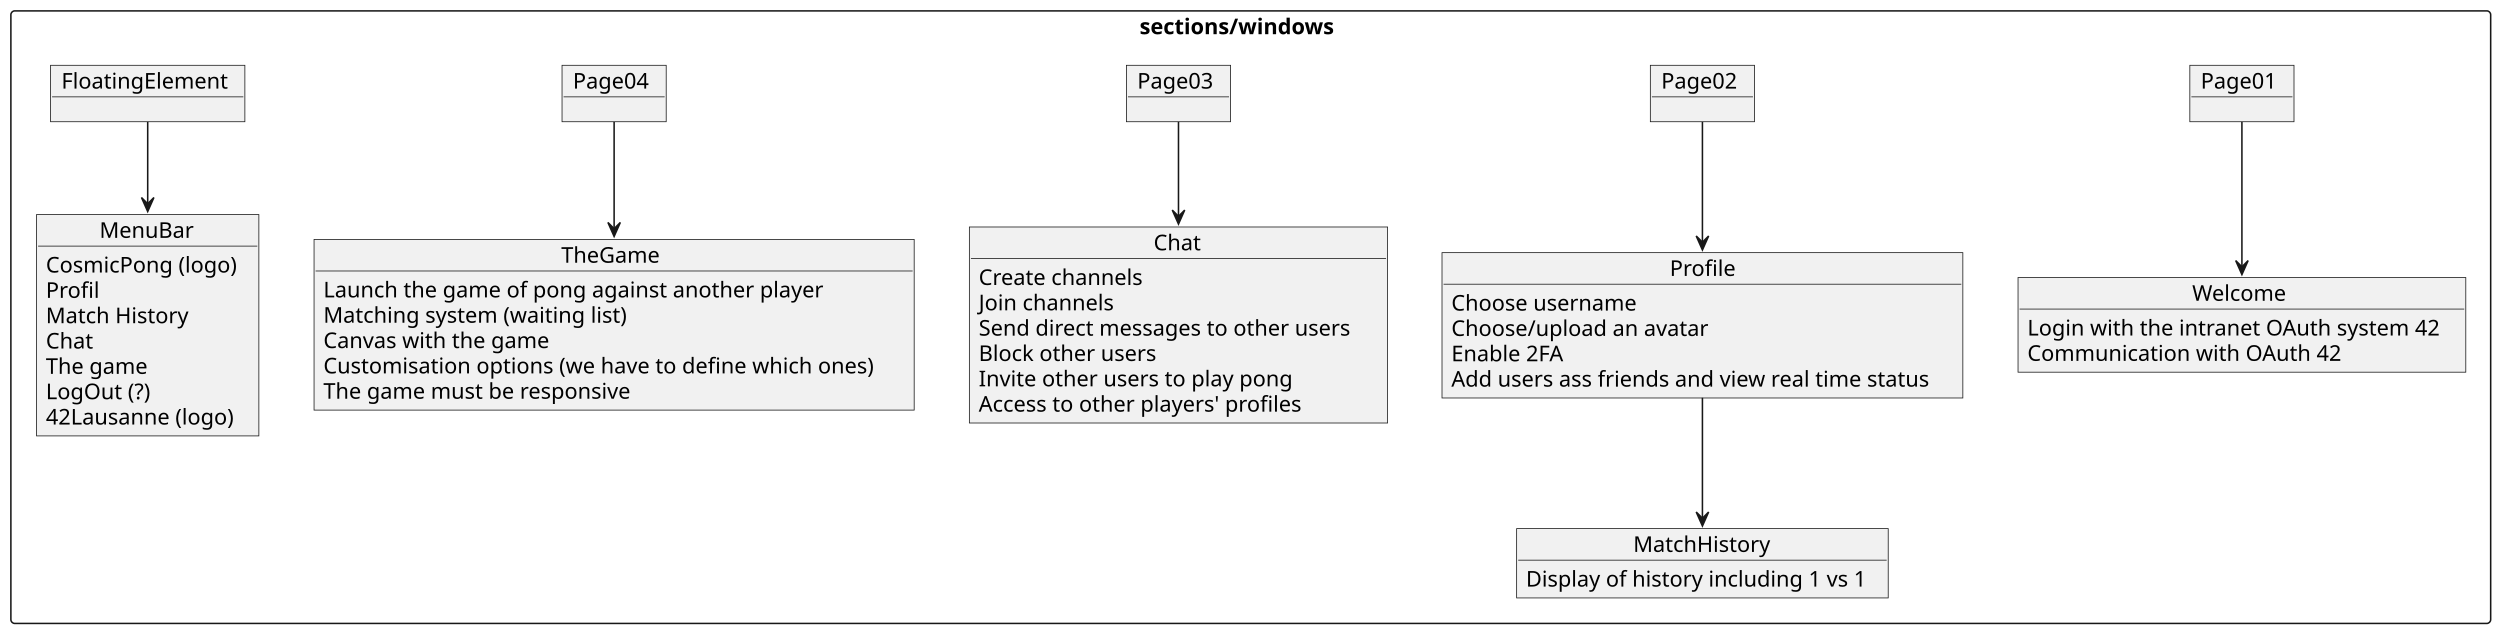
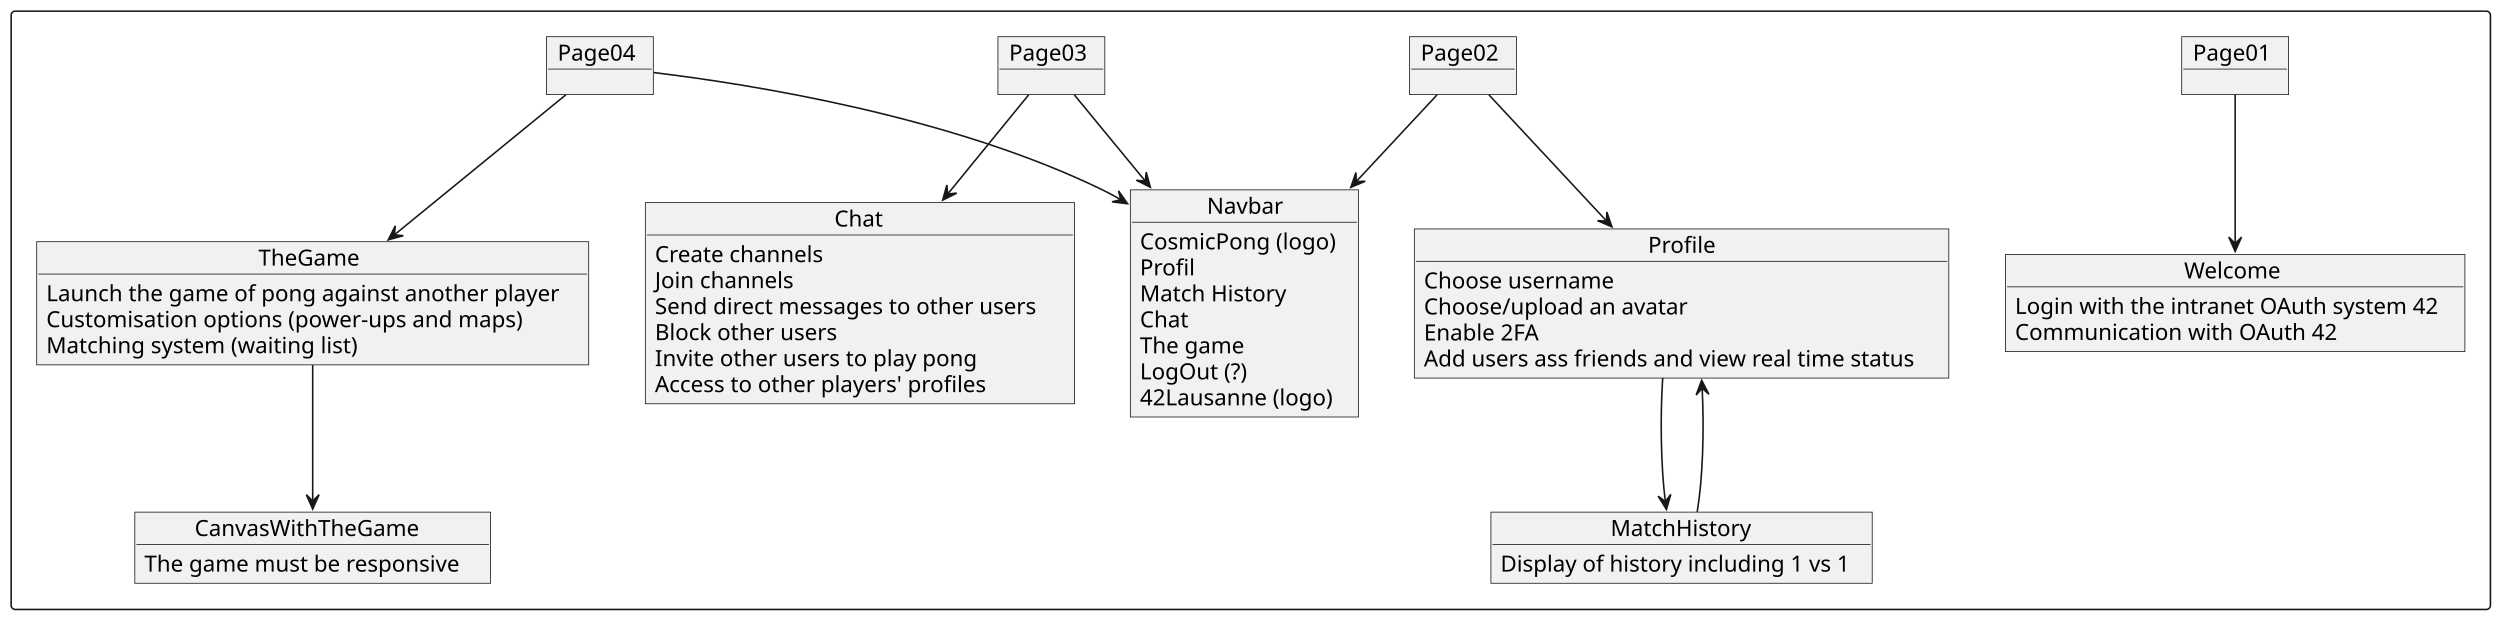
- <svg xmlns="http://www.w3.org/2000/svg" contentStyleType="text/css" height="407px" preserveAspectRatio="none" style="width:1608px;height:407px;background:#FFFFFF;" version="1.1" viewBox="0 0 1608 407" width="1608px" zoomAndPan="magnify">
+ <svg xmlns="http://www.w3.org/2000/svg" contentStyleType="text/css" height="388px" preserveAspectRatio="none" style="width:1567px;height:388px;background:#FFFFFF;" version="1.1" viewBox="0 0 1567 388" width="1567px" zoomAndPan="magnify">
  <defs />
  <g>
-     <g id="cluster_sections/windows">
-       <rect fill="none" height="394" rx="2.5" ry="2.5" style="stroke:#181818;stroke-width:1.0;" width="1595" x="7" y="7" />
-       <text fill="#000000" font-family="sans-serif" font-size="14" font-weight="bold" lengthAdjust="spacing" textLength="143" x="733" y="21.995">sections/windows</text>
+     <g id="cluster_##2">
+       <rect fill="none" height="375" rx="2.5" ry="2.5" style="stroke:#181818;stroke-width:1.0;" width="1554" x="7" y="7" />
    </g>
    <g id="elem_Page01">
-       <rect fill="#F1F1F1" height="36.297" style="stroke:#181818;stroke-width:0.5;" width="67" x="1408.5" y="42" />
-       <text fill="#000000" font-family="sans-serif" font-size="14" lengthAdjust="spacing" textLength="53" x="1415.5" y="56.995">Page01</text>
-       <line style="stroke:#181818;stroke-width:0.5;" x1="1409.5" x2="1474.5" y1="62.297" y2="62.297" />
+       <rect fill="#F1F1F1" height="36.297" style="stroke:#181818;stroke-width:0.5;" width="67" x="1367.5" y="23" />
+       <text fill="#000000" font-family="sans-serif" font-size="14" lengthAdjust="spacing" textLength="53" x="1374.5" y="37.995">Page01</text>
+       <line style="stroke:#181818;stroke-width:0.5;" x1="1368.5" x2="1433.5" y1="43.297" y2="43.297" />
    </g>
    <g id="elem_Page02">
-       <rect fill="#F1F1F1" height="36.297" style="stroke:#181818;stroke-width:0.5;" width="67" x="1061.5" y="42" />
-       <text fill="#000000" font-family="sans-serif" font-size="14" lengthAdjust="spacing" textLength="53" x="1068.5" y="56.995">Page02</text>
-       <line style="stroke:#181818;stroke-width:0.5;" x1="1062.5" x2="1127.5" y1="62.297" y2="62.297" />
+       <rect fill="#F1F1F1" height="36.297" style="stroke:#181818;stroke-width:0.5;" width="67" x="883.5" y="23" />
+       <text fill="#000000" font-family="sans-serif" font-size="14" lengthAdjust="spacing" textLength="53" x="890.5" y="37.995">Page02</text>
+       <line style="stroke:#181818;stroke-width:0.5;" x1="884.5" x2="949.5" y1="43.297" y2="43.297" />
    </g>
    <g id="elem_Page03">
-       <rect fill="#F1F1F1" height="36.297" style="stroke:#181818;stroke-width:0.5;" width="67" x="724.5" y="42" />
-       <text fill="#000000" font-family="sans-serif" font-size="14" lengthAdjust="spacing" textLength="53" x="731.5" y="56.995">Page03</text>
-       <line style="stroke:#181818;stroke-width:0.5;" x1="725.5" x2="790.5" y1="62.297" y2="62.297" />
+       <rect fill="#F1F1F1" height="36.297" style="stroke:#181818;stroke-width:0.5;" width="67" x="625.5" y="23" />
+       <text fill="#000000" font-family="sans-serif" font-size="14" lengthAdjust="spacing" textLength="53" x="632.5" y="37.995">Page03</text>
+       <line style="stroke:#181818;stroke-width:0.5;" x1="626.5" x2="691.5" y1="43.297" y2="43.297" />
    </g>
    <g id="elem_Page04">
-       <rect fill="#F1F1F1" height="36.297" style="stroke:#181818;stroke-width:0.5;" width="67" x="361.5" y="42" />
-       <text fill="#000000" font-family="sans-serif" font-size="14" lengthAdjust="spacing" textLength="53" x="368.5" y="56.995">Page04</text>
-       <line style="stroke:#181818;stroke-width:0.5;" x1="362.5" x2="427.5" y1="62.297" y2="62.297" />
-     </g>
-     <g id="elem_FloatingElement">
-       <rect fill="#F1F1F1" height="36.297" style="stroke:#181818;stroke-width:0.5;" width="125" x="32.5" y="42" />
-       <text fill="#000000" font-family="sans-serif" font-size="14" lengthAdjust="spacing" textLength="111" x="39.5" y="56.995">FloatingElement</text>
-       <line style="stroke:#181818;stroke-width:0.5;" x1="33.5" x2="156.5" y1="62.297" y2="62.297" />
+       <rect fill="#F1F1F1" height="36.297" style="stroke:#181818;stroke-width:0.5;" width="67" x="342.5" y="23" />
+       <text fill="#000000" font-family="sans-serif" font-size="14" lengthAdjust="spacing" textLength="53" x="349.5" y="37.995">Page04</text>
+       <line style="stroke:#181818;stroke-width:0.5;" x1="343.5" x2="408.5" y1="43.297" y2="43.297" />
    </g>
    <g id="elem_Welcome">
-       <rect fill="#F1F1F1" height="60.891" style="stroke:#181818;stroke-width:0.5;" width="288" x="1298" y="178.5" />
-       <text fill="#000000" font-family="sans-serif" font-size="14" lengthAdjust="spacing" textLength="64" x="1410" y="193.495">Welcome</text>
-       <line style="stroke:#181818;stroke-width:0.5;" x1="1299" x2="1585" y1="198.797" y2="198.797" />
-       <text fill="#000000" font-family="sans-serif" font-size="14" lengthAdjust="spacing" textLength="276" x="1304" y="215.792">Login with the intranet OAuth system 42</text>
-       <text fill="#000000" font-family="sans-serif" font-size="14" lengthAdjust="spacing" textLength="209" x="1304" y="232.089">Communication with OAuth 42</text>
+       <rect fill="#F1F1F1" height="60.891" style="stroke:#181818;stroke-width:0.5;" width="288" x="1257" y="159.5" />
+       <text fill="#000000" font-family="sans-serif" font-size="14" lengthAdjust="spacing" textLength="64" x="1369" y="174.495">Welcome</text>
+       <line style="stroke:#181818;stroke-width:0.5;" x1="1258" x2="1544" y1="179.797" y2="179.797" />
+       <text fill="#000000" font-family="sans-serif" font-size="14" lengthAdjust="spacing" textLength="276" x="1263" y="196.792">Login with the intranet OAuth system 42</text>
+       <text fill="#000000" font-family="sans-serif" font-size="14" lengthAdjust="spacing" textLength="209" x="1263" y="213.089">Communication with OAuth 42</text>
    </g>
    <g id="elem_Profile">
-       <rect fill="#F1F1F1" height="93.484" style="stroke:#181818;stroke-width:0.5;" width="335" x="927.5" y="162.5" />
-       <text fill="#000000" font-family="sans-serif" font-size="14" lengthAdjust="spacing" textLength="42" x="1074" y="177.495">Profile</text>
-       <line style="stroke:#181818;stroke-width:0.5;" x1="928.5" x2="1261.5" y1="182.797" y2="182.797" />
-       <text fill="#000000" font-family="sans-serif" font-size="14" lengthAdjust="spacing" textLength="128" x="933.5" y="199.792">Choose username</text>
-       <text fill="#000000" font-family="sans-serif" font-size="14" lengthAdjust="spacing" textLength="172" x="933.5" y="216.089">Choose/upload an avatar</text>
-       <text fill="#000000" font-family="sans-serif" font-size="14" lengthAdjust="spacing" textLength="77" x="933.5" y="232.386">Enable 2FA</text>
-       <text fill="#000000" font-family="sans-serif" font-size="14" lengthAdjust="spacing" textLength="323" x="933.5" y="248.683">Add users ass friends and view real time status</text>
+       <rect fill="#F1F1F1" height="93.484" style="stroke:#181818;stroke-width:0.5;" width="335" x="886.5" y="143.5" />
+       <text fill="#000000" font-family="sans-serif" font-size="14" lengthAdjust="spacing" textLength="42" x="1033" y="158.495">Profile</text>
+       <line style="stroke:#181818;stroke-width:0.5;" x1="887.5" x2="1220.5" y1="163.797" y2="163.797" />
+       <text fill="#000000" font-family="sans-serif" font-size="14" lengthAdjust="spacing" textLength="128" x="892.5" y="180.792">Choose username</text>
+       <text fill="#000000" font-family="sans-serif" font-size="14" lengthAdjust="spacing" textLength="172" x="892.5" y="197.089">Choose/upload an avatar</text>
+       <text fill="#000000" font-family="sans-serif" font-size="14" lengthAdjust="spacing" textLength="77" x="892.5" y="213.386">Enable 2FA</text>
+       <text fill="#000000" font-family="sans-serif" font-size="14" lengthAdjust="spacing" textLength="323" x="892.5" y="229.683">Add users ass friends and view real time status</text>
    </g>
    <g id="elem_MatchHistory">
-       <rect fill="#F1F1F1" height="44.594" style="stroke:#181818;stroke-width:0.5;" width="239" x="975.5" y="340" />
-       <text fill="#000000" font-family="sans-serif" font-size="14" lengthAdjust="spacing" textLength="89" x="1050.5" y="354.995">MatchHistory</text>
-       <line style="stroke:#181818;stroke-width:0.5;" x1="976.5" x2="1213.5" y1="360.297" y2="360.297" />
-       <text fill="#000000" font-family="sans-serif" font-size="14" lengthAdjust="spacing" textLength="227" x="981.5" y="377.292">Display of history including 1 vs 1</text>
+       <rect fill="#F1F1F1" height="44.594" style="stroke:#181818;stroke-width:0.5;" width="239" x="934.5" y="321" />
+       <text fill="#000000" font-family="sans-serif" font-size="14" lengthAdjust="spacing" textLength="89" x="1009.5" y="335.995">MatchHistory</text>
+       <line style="stroke:#181818;stroke-width:0.5;" x1="935.5" x2="1172.5" y1="341.297" y2="341.297" />
+       <text fill="#000000" font-family="sans-serif" font-size="14" lengthAdjust="spacing" textLength="227" x="940.5" y="358.292">Display of history including 1 vs 1</text>
    </g>
    <g id="elem_Chat">
-       <rect fill="#F1F1F1" height="126.078" style="stroke:#181818;stroke-width:0.5;" width="269" x="623.5" y="146" />
-       <text fill="#000000" font-family="sans-serif" font-size="14" lengthAdjust="spacing" textLength="32" x="742" y="160.995">Chat</text>
-       <line style="stroke:#181818;stroke-width:0.5;" x1="624.5" x2="891.5" y1="166.297" y2="166.297" />
-       <text fill="#000000" font-family="sans-serif" font-size="14" lengthAdjust="spacing" textLength="113" x="629.5" y="183.292">Create channels</text>
-       <text fill="#000000" font-family="sans-serif" font-size="14" lengthAdjust="spacing" textLength="91" x="629.5" y="199.589">Join channels</text>
-       <text fill="#000000" font-family="sans-serif" font-size="14" lengthAdjust="spacing" textLength="257" x="629.5" y="215.886">Send direct messages to other users</text>
-       <text fill="#000000" font-family="sans-serif" font-size="14" lengthAdjust="spacing" textLength="122" x="629.5" y="232.183">Block other users</text>
-       <text fill="#000000" font-family="sans-serif" font-size="14" lengthAdjust="spacing" textLength="209" x="629.5" y="248.48">Invite other users to play pong</text>
-       <text fill="#000000" font-family="sans-serif" font-size="14" lengthAdjust="spacing" textLength="219" x="629.5" y="264.776">Access to other players' profiles</text>
+       <rect fill="#F1F1F1" height="126.078" style="stroke:#181818;stroke-width:0.5;" width="269" x="404.5" y="127" />
+       <text fill="#000000" font-family="sans-serif" font-size="14" lengthAdjust="spacing" textLength="32" x="523" y="141.995">Chat</text>
+       <line style="stroke:#181818;stroke-width:0.5;" x1="405.5" x2="672.5" y1="147.297" y2="147.297" />
+       <text fill="#000000" font-family="sans-serif" font-size="14" lengthAdjust="spacing" textLength="113" x="410.5" y="164.292">Create channels</text>
+       <text fill="#000000" font-family="sans-serif" font-size="14" lengthAdjust="spacing" textLength="91" x="410.5" y="180.589">Join channels</text>
+       <text fill="#000000" font-family="sans-serif" font-size="14" lengthAdjust="spacing" textLength="257" x="410.5" y="196.886">Send direct messages to other users</text>
+       <text fill="#000000" font-family="sans-serif" font-size="14" lengthAdjust="spacing" textLength="122" x="410.5" y="213.183">Block other users</text>
+       <text fill="#000000" font-family="sans-serif" font-size="14" lengthAdjust="spacing" textLength="209" x="410.5" y="229.48">Invite other users to play pong</text>
+       <text fill="#000000" font-family="sans-serif" font-size="14" lengthAdjust="spacing" textLength="219" x="410.5" y="245.776">Access to other players' profiles</text>
    </g>
-     <g id="elem_MenuBar">
-       <rect fill="#F1F1F1" height="142.375" style="stroke:#181818;stroke-width:0.5;" width="143" x="23.5" y="138" />
-       <text fill="#000000" font-family="sans-serif" font-size="14" lengthAdjust="spacing" textLength="62" x="64" y="152.995">MenuBar</text>
-       <line style="stroke:#181818;stroke-width:0.5;" x1="24.5" x2="165.5" y1="158.297" y2="158.297" />
-       <text fill="#000000" font-family="sans-serif" font-size="14" lengthAdjust="spacing" textLength="131" x="29.5" y="175.292">CosmicPong (logo)</text>
-       <text fill="#000000" font-family="sans-serif" font-size="14" lengthAdjust="spacing" textLength="33" x="29.5" y="191.589">Profil</text>
-       <text fill="#000000" font-family="sans-serif" font-size="14" lengthAdjust="spacing" textLength="93" x="29.5" y="207.886">Match History</text>
-       <text fill="#000000" font-family="sans-serif" font-size="14" lengthAdjust="spacing" textLength="32" x="29.5" y="224.183">Chat</text>
-       <text fill="#000000" font-family="sans-serif" font-size="14" lengthAdjust="spacing" textLength="70" x="29.5" y="240.48">The game</text>
-       <text fill="#000000" font-family="sans-serif" font-size="14" lengthAdjust="spacing" textLength="71" x="29.5" y="256.776">LogOut (?)</text>
-       <text fill="#000000" font-family="sans-serif" font-size="14" lengthAdjust="spacing" textLength="129" x="29.5" y="273.073">42Lausanne (logo)</text>
+     <g id="elem_Navbar">
+       <rect fill="#F1F1F1" height="142.375" style="stroke:#181818;stroke-width:0.5;" width="143" x="708.5" y="119" />
+       <text fill="#000000" font-family="sans-serif" font-size="14" lengthAdjust="spacing" textLength="47" x="756.5" y="133.995">Navbar</text>
+       <line style="stroke:#181818;stroke-width:0.5;" x1="709.5" x2="850.5" y1="139.297" y2="139.297" />
+       <text fill="#000000" font-family="sans-serif" font-size="14" lengthAdjust="spacing" textLength="131" x="714.5" y="156.292">CosmicPong (logo)</text>
+       <text fill="#000000" font-family="sans-serif" font-size="14" lengthAdjust="spacing" textLength="33" x="714.5" y="172.589">Profil</text>
+       <text fill="#000000" font-family="sans-serif" font-size="14" lengthAdjust="spacing" textLength="93" x="714.5" y="188.886">Match History</text>
+       <text fill="#000000" font-family="sans-serif" font-size="14" lengthAdjust="spacing" textLength="32" x="714.5" y="205.183">Chat</text>
+       <text fill="#000000" font-family="sans-serif" font-size="14" lengthAdjust="spacing" textLength="70" x="714.5" y="221.48">The game</text>
+       <text fill="#000000" font-family="sans-serif" font-size="14" lengthAdjust="spacing" textLength="71" x="714.5" y="237.776">LogOut (?)</text>
+       <text fill="#000000" font-family="sans-serif" font-size="14" lengthAdjust="spacing" textLength="129" x="714.5" y="254.073">42Lausanne (logo)</text>
    </g>
    <g id="elem_TheGame">
-       <rect fill="#F1F1F1" height="109.781" style="stroke:#181818;stroke-width:0.5;" width="386" x="202" y="154" />
-       <text fill="#000000" font-family="sans-serif" font-size="14" lengthAdjust="spacing" textLength="68" x="361" y="168.995">TheGame</text>
-       <line style="stroke:#181818;stroke-width:0.5;" x1="203" x2="587" y1="174.297" y2="174.297" />
-       <text fill="#000000" font-family="sans-serif" font-size="14" lengthAdjust="spacing" textLength="334" x="208" y="191.292">Launch the game of pong against another player</text>
-       <text fill="#000000" font-family="sans-serif" font-size="14" lengthAdjust="spacing" textLength="202" x="208" y="207.589">Matching system (waiting list)</text>
-       <text fill="#000000" font-family="sans-serif" font-size="14" lengthAdjust="spacing" textLength="152" x="208" y="223.886">Canvas with the game</text>
-       <text fill="#000000" font-family="sans-serif" font-size="14" lengthAdjust="spacing" textLength="374" x="208" y="240.183">Customisation options (we have to define which ones)</text>
-       <text fill="#000000" font-family="sans-serif" font-size="14" lengthAdjust="spacing" textLength="211" x="208" y="256.479">The game must be responsive</text>
+       <rect fill="#F1F1F1" height="77.188" style="stroke:#181818;stroke-width:0.5;" width="346" x="23" y="151.5" />
+       <text fill="#000000" font-family="sans-serif" font-size="14" lengthAdjust="spacing" textLength="68" x="162" y="166.495">TheGame</text>
+       <line style="stroke:#181818;stroke-width:0.5;" x1="24" x2="368" y1="171.797" y2="171.797" />
+       <text fill="#000000" font-family="sans-serif" font-size="14" lengthAdjust="spacing" textLength="334" x="29" y="188.792">Launch the game of pong against another player</text>
+       <text fill="#000000" font-family="sans-serif" font-size="14" lengthAdjust="spacing" textLength="315" x="29" y="205.089">Customisation options (power-ups and maps)</text>
+       <text fill="#000000" font-family="sans-serif" font-size="14" lengthAdjust="spacing" textLength="202" x="29" y="221.386">Matching system (waiting list)</text>
+     </g>
+     <g id="elem_CanvasWithTheGame">
+       <rect fill="#F1F1F1" height="44.594" style="stroke:#181818;stroke-width:0.5;" width="223" x="84.5" y="321" />
+       <text fill="#000000" font-family="sans-serif" font-size="14" lengthAdjust="spacing" textLength="148" x="122" y="335.995">CanvasWithTheGame</text>
+       <line style="stroke:#181818;stroke-width:0.5;" x1="85.5" x2="306.5" y1="341.297" y2="341.297" />
+       <text fill="#000000" font-family="sans-serif" font-size="14" lengthAdjust="spacing" textLength="211" x="90.5" y="358.292">The game must be responsive</text>
    </g>
    <g id="link_Page01_Welcome">
-       <path codeLine="52" d="M1442,78.44 C1442,101.37 1442,142.23 1442,171.95 " fill="none" id="Page01-to-Welcome" style="stroke:#181818;stroke-width:1.0;" />
-       <polygon fill="#181818" points="1442,176.6,1446,167.6,1442,171.6,1438,167.6,1442,176.6" style="stroke:#181818;stroke-width:1.0;" />
+       <path codeLine="53" d="M1401,59.44 C1401,82.37 1401,123.23 1401,152.95 " fill="none" id="Page01-to-Welcome" style="stroke:#181818;stroke-width:1.0;" />
+       <polygon fill="#181818" points="1401,157.6,1405,148.6,1401,152.6,1397,148.6,1401,157.6" style="stroke:#181818;stroke-width:1.0;" />
    </g>
    <g id="link_Page02_Profile">
-       <path codeLine="53" d="M1095,78.44 C1095,97.45 1095,128.78 1095,155.87 " fill="none" id="Page02-to-Profile" style="stroke:#181818;stroke-width:1.0;" />
-       <polygon fill="#181818" points="1095,160.78,1099,151.78,1095,155.78,1091,151.78,1095,160.78" style="stroke:#181818;stroke-width:1.0;" />
+       <path codeLine="54" d="M933.25,59.44 C951.34,78.85 981.4,111.11 1007.01,138.58 " fill="none" id="Page02-to-Profile" style="stroke:#181818;stroke-width:1.0;" />
+       <polygon fill="#181818" points="1010.37,142.18,1007.152,132.872,1006.958,138.525,1001.304,138.331,1010.37,142.18" style="stroke:#181818;stroke-width:1.0;" />
+     </g>
+     <g id="link_Page02_Navbar">
+       <path codeLine="55" d="M900.75,59.44 C887.9,73.23 869.01,93.49 849.97,113.92 " fill="none" id="Page02-to-Navbar" style="stroke:#181818;stroke-width:1.0;" />
+       <polygon fill="#181818" points="846.68,117.45,855.746,113.601,850.092,113.795,849.898,108.142,846.68,117.45" style="stroke:#181818;stroke-width:1.0;" />
    </g>
    <g id="link_Profile_MatchHistory">
-       <path codeLine="54" d="M1095,255.87 C1095,281.12 1095,311.66 1095,333.39 " fill="none" id="Profile-to-MatchHistory" style="stroke:#181818;stroke-width:1.0;" />
-       <polygon fill="#181818" points="1095,338.32,1099,329.32,1095,333.32,1091,329.32,1095,338.32" style="stroke:#181818;stroke-width:1.0;" />
+       <path codeLine="56" d="M1042.18,236.87 C1040.53,262.12 1041.08,292.66 1043.83,314.39 " fill="none" id="Profile-to-MatchHistory" style="stroke:#181818;stroke-width:1.0;" />
+       <polygon fill="#181818" points="1044.54,319.34,1047.242,309.869,1043.841,314.389,1039.321,310.988,1044.54,319.34" style="stroke:#181818;stroke-width:1.0;" />
+     </g>
+     <g id="link_MatchHistory_Profile">
+       <path codeLine="57" d="M1063.79,320.83 C1067.26,300.65 1068.29,269.76 1066.9,243.17 " fill="none" id="MatchHistory-to-Profile" style="stroke:#181818;stroke-width:1.0;" />
+       <polygon fill="#181818" points="1066.61,238.38,1063.158,247.604,1066.91,243.371,1071.143,247.124,1066.61,238.38" style="stroke:#181818;stroke-width:1.0;" />
    </g>
    <g id="link_Page03_Chat">
-       <path codeLine="55" d="M758,78.44 C758,93.66 758,116.79 758,139.31 " fill="none" id="Page03-to-Chat" style="stroke:#181818;stroke-width:1.0;" />
-       <polygon fill="#181818" points="758,144.12,762,135.12,758,139.12,754,135.12,758,144.12" style="stroke:#181818;stroke-width:1.0;" />
+       <path codeLine="58" d="M644.76,59.44 C632.07,74.99 612.65,98.78 593.9,121.75 " fill="none" id="Page03-to-Chat" style="stroke:#181818;stroke-width:1.0;" />
+       <polygon fill="#181818" points="590.87,125.46,599.668,121.033,594.038,121.592,593.479,115.963,590.87,125.46" style="stroke:#181818;stroke-width:1.0;" />
+     </g>
+     <g id="link_Page03_Navbar">
+       <path codeLine="59" d="M673.36,59.44 C684.66,73.17 701.25,93.32 717.99,113.67 " fill="none" id="Page03-to-Navbar" style="stroke:#181818;stroke-width:1.0;" />
+       <polygon fill="#181818" points="721.06,117.39,718.434,107.898,717.885,113.528,712.254,112.979,721.06,117.39" style="stroke:#181818;stroke-width:1.0;" />
    </g>
    <g id="link_Page04_TheGame">
-       <path codeLine="56" d="M395,78.44 C395,95.48 395,122.41 395,147.31 " fill="none" id="Page04-to-TheGame" style="stroke:#181818;stroke-width:1.0;" />
-       <polygon fill="#181818" points="395,152.08,399,143.08,395,147.08,391,143.08,395,152.08" style="stroke:#181818;stroke-width:1.0;" />
+       <path codeLine="60" d="M354.64,59.44 C328.26,80.98 282.51,118.35 246.9,147.43 " fill="none" id="Page04-to-TheGame" style="stroke:#181818;stroke-width:1.0;" />
+       <polygon fill="#181818" points="243.34,150.34,252.837,147.731,247.208,147.172,247.767,141.542,243.34,150.34" style="stroke:#181818;stroke-width:1.0;" />
    </g>
-     <g id="link_FloatingElement_MenuBar">
-       <path codeLine="57" d="M95,78.44 C95,91.82 95,111.31 95,131.12 " fill="none" id="FloatingElement-to-MenuBar" style="stroke:#181818;stroke-width:1.0;" />
-       <polygon fill="#181818" points="95,136.05,99,127.05,95,131.05,91,127.05,95,136.05" style="stroke:#181818;stroke-width:1.0;" />
+     <g id="link_TheGame_CanvasWithTheGame">
+       <path codeLine="61" d="M196,228.84 C196,255.28 196,290.01 196,314.09 " fill="none" id="TheGame-to-CanvasWithTheGame" style="stroke:#181818;stroke-width:1.0;" />
+       <polygon fill="#181818" points="196,319.07,200,310.07,196,314.07,192,310.07,196,319.07" style="stroke:#181818;stroke-width:1.0;" />
+     </g>
+     <g id="link_Page04_Navbar">
+       <path codeLine="62" d="M409.78,45.49 C469.23,52.65 595.33,72.42 691,119 C694.86,120.88 698.71,122.95 702.52,125.16 " fill="none" id="Page04-to-Navbar" style="stroke:#181818;stroke-width:1.0;" />
+       <polygon fill="#181818" points="706.78,127.71,701.12,119.65,702.492,125.138,697.005,126.51,706.78,127.71" style="stroke:#181818;stroke-width:1.0;" />
    </g>
  </g>
</svg>
